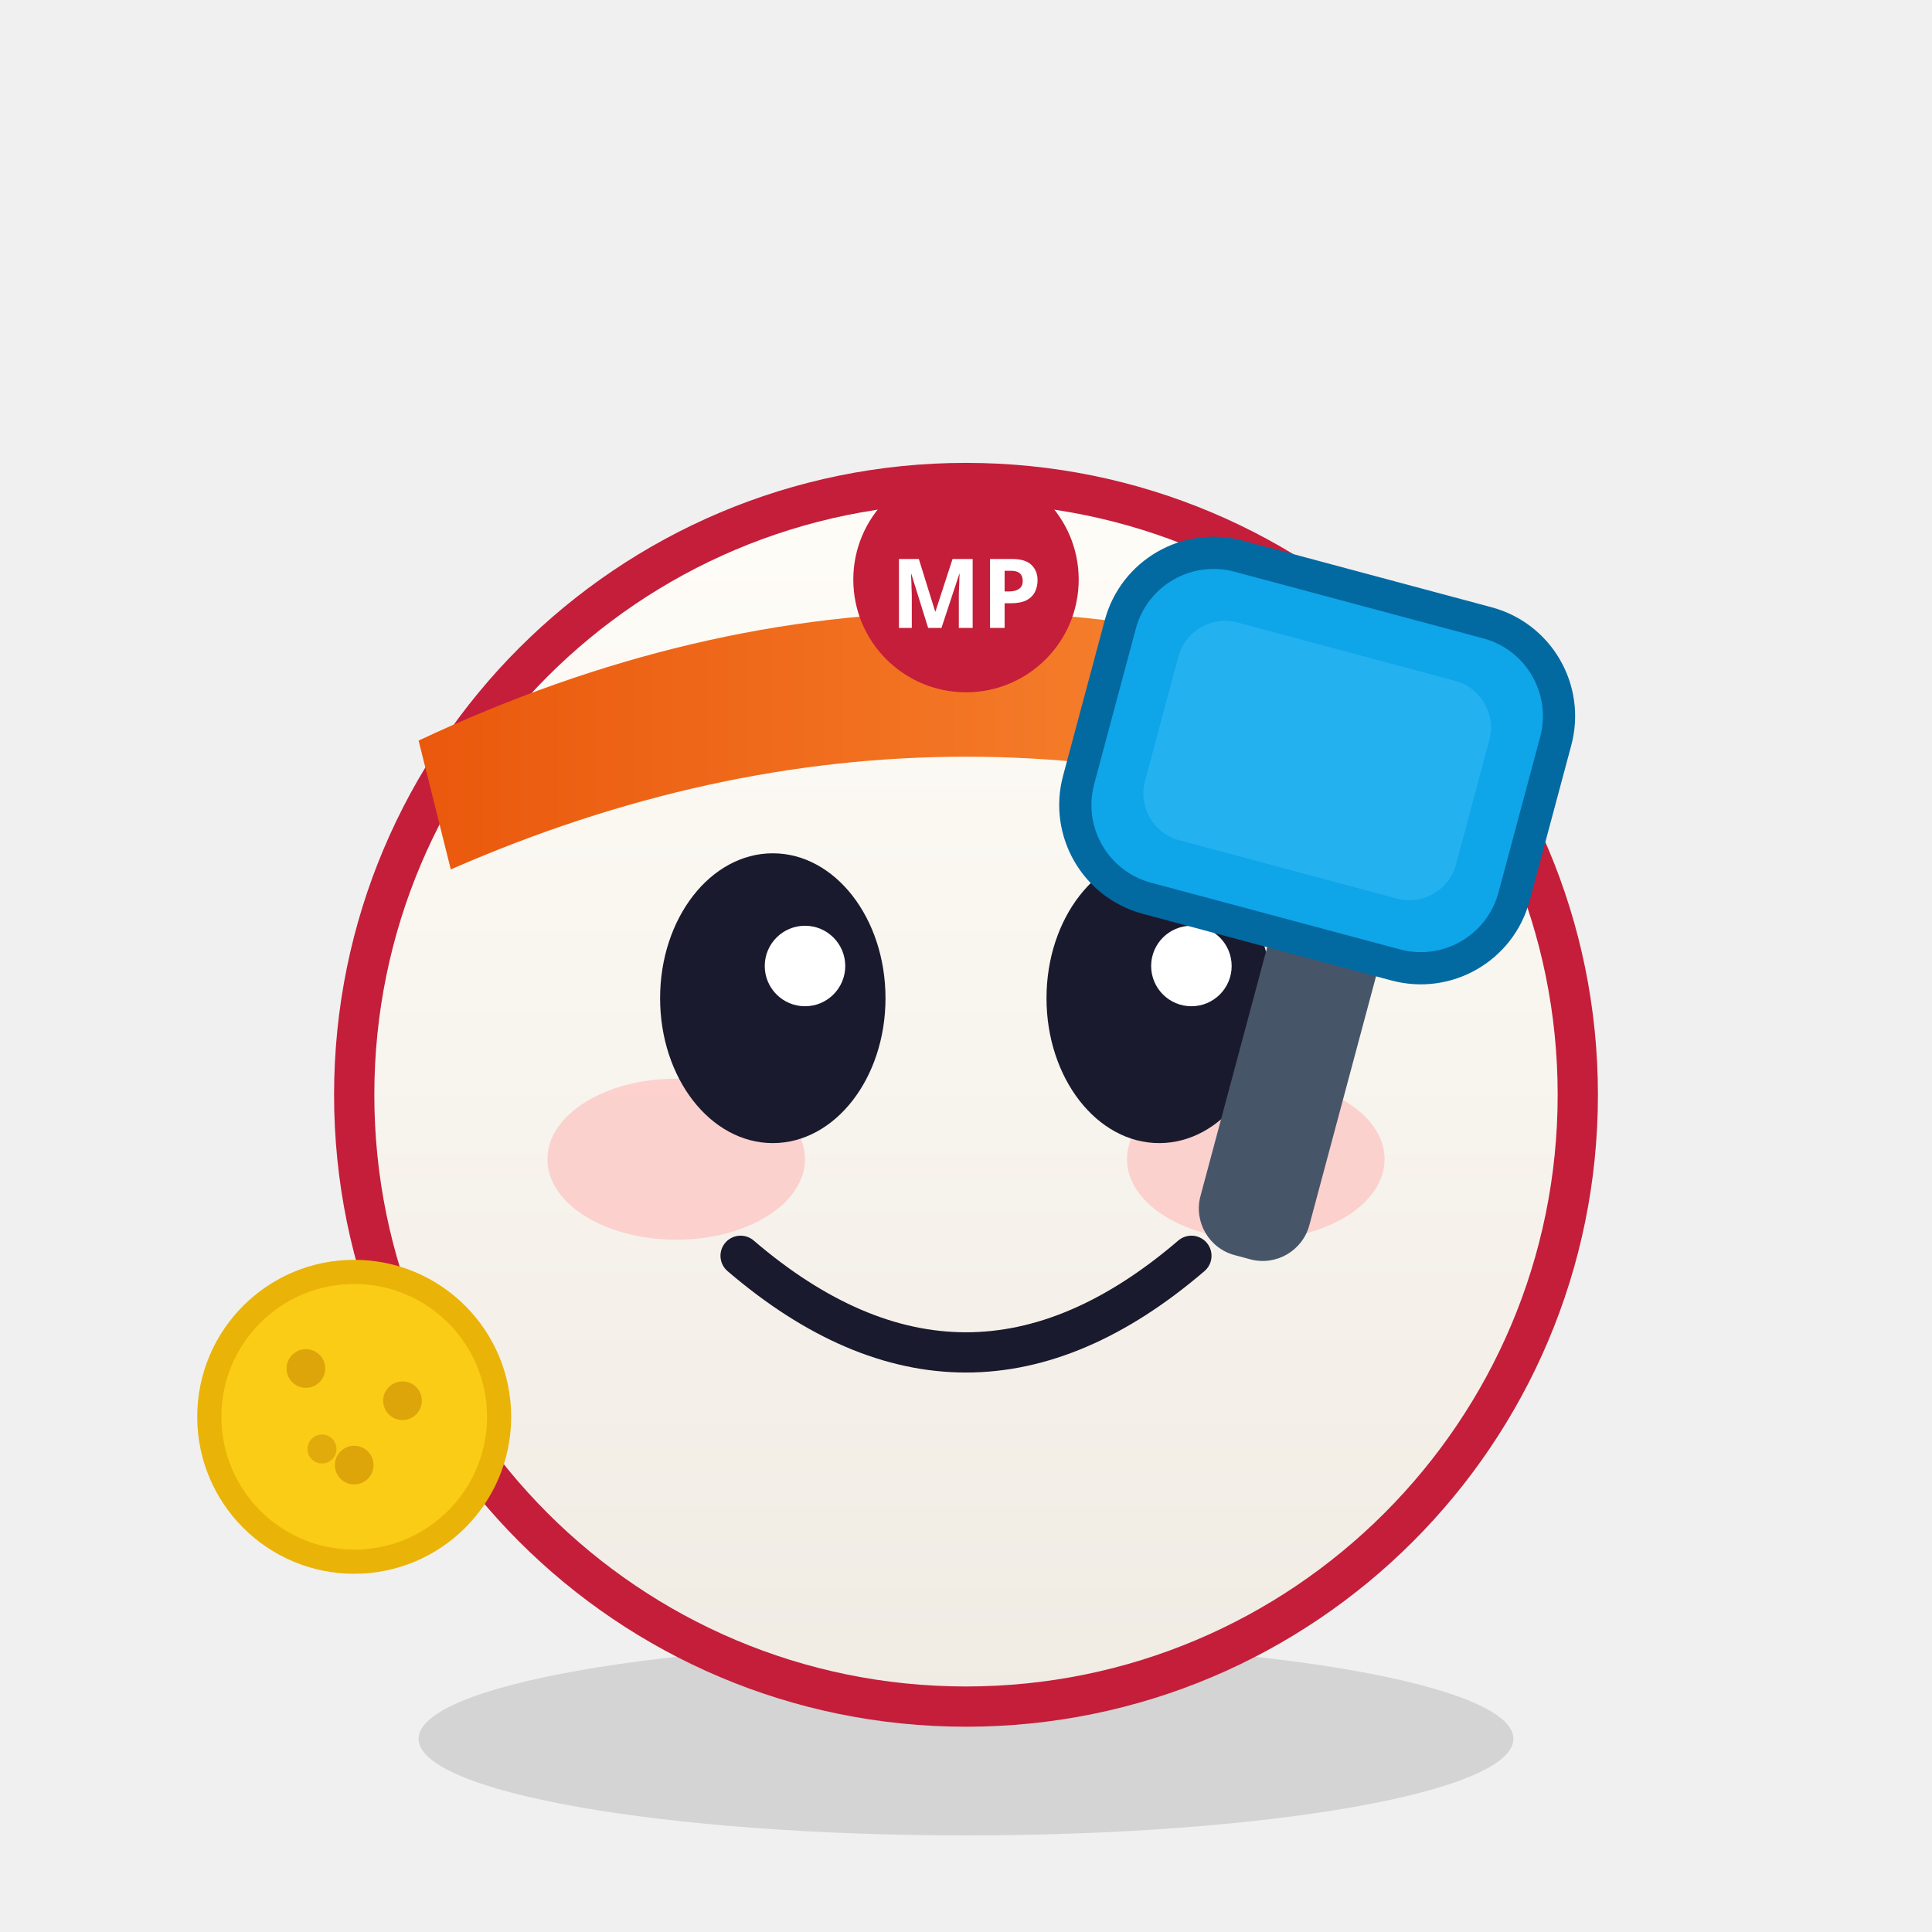
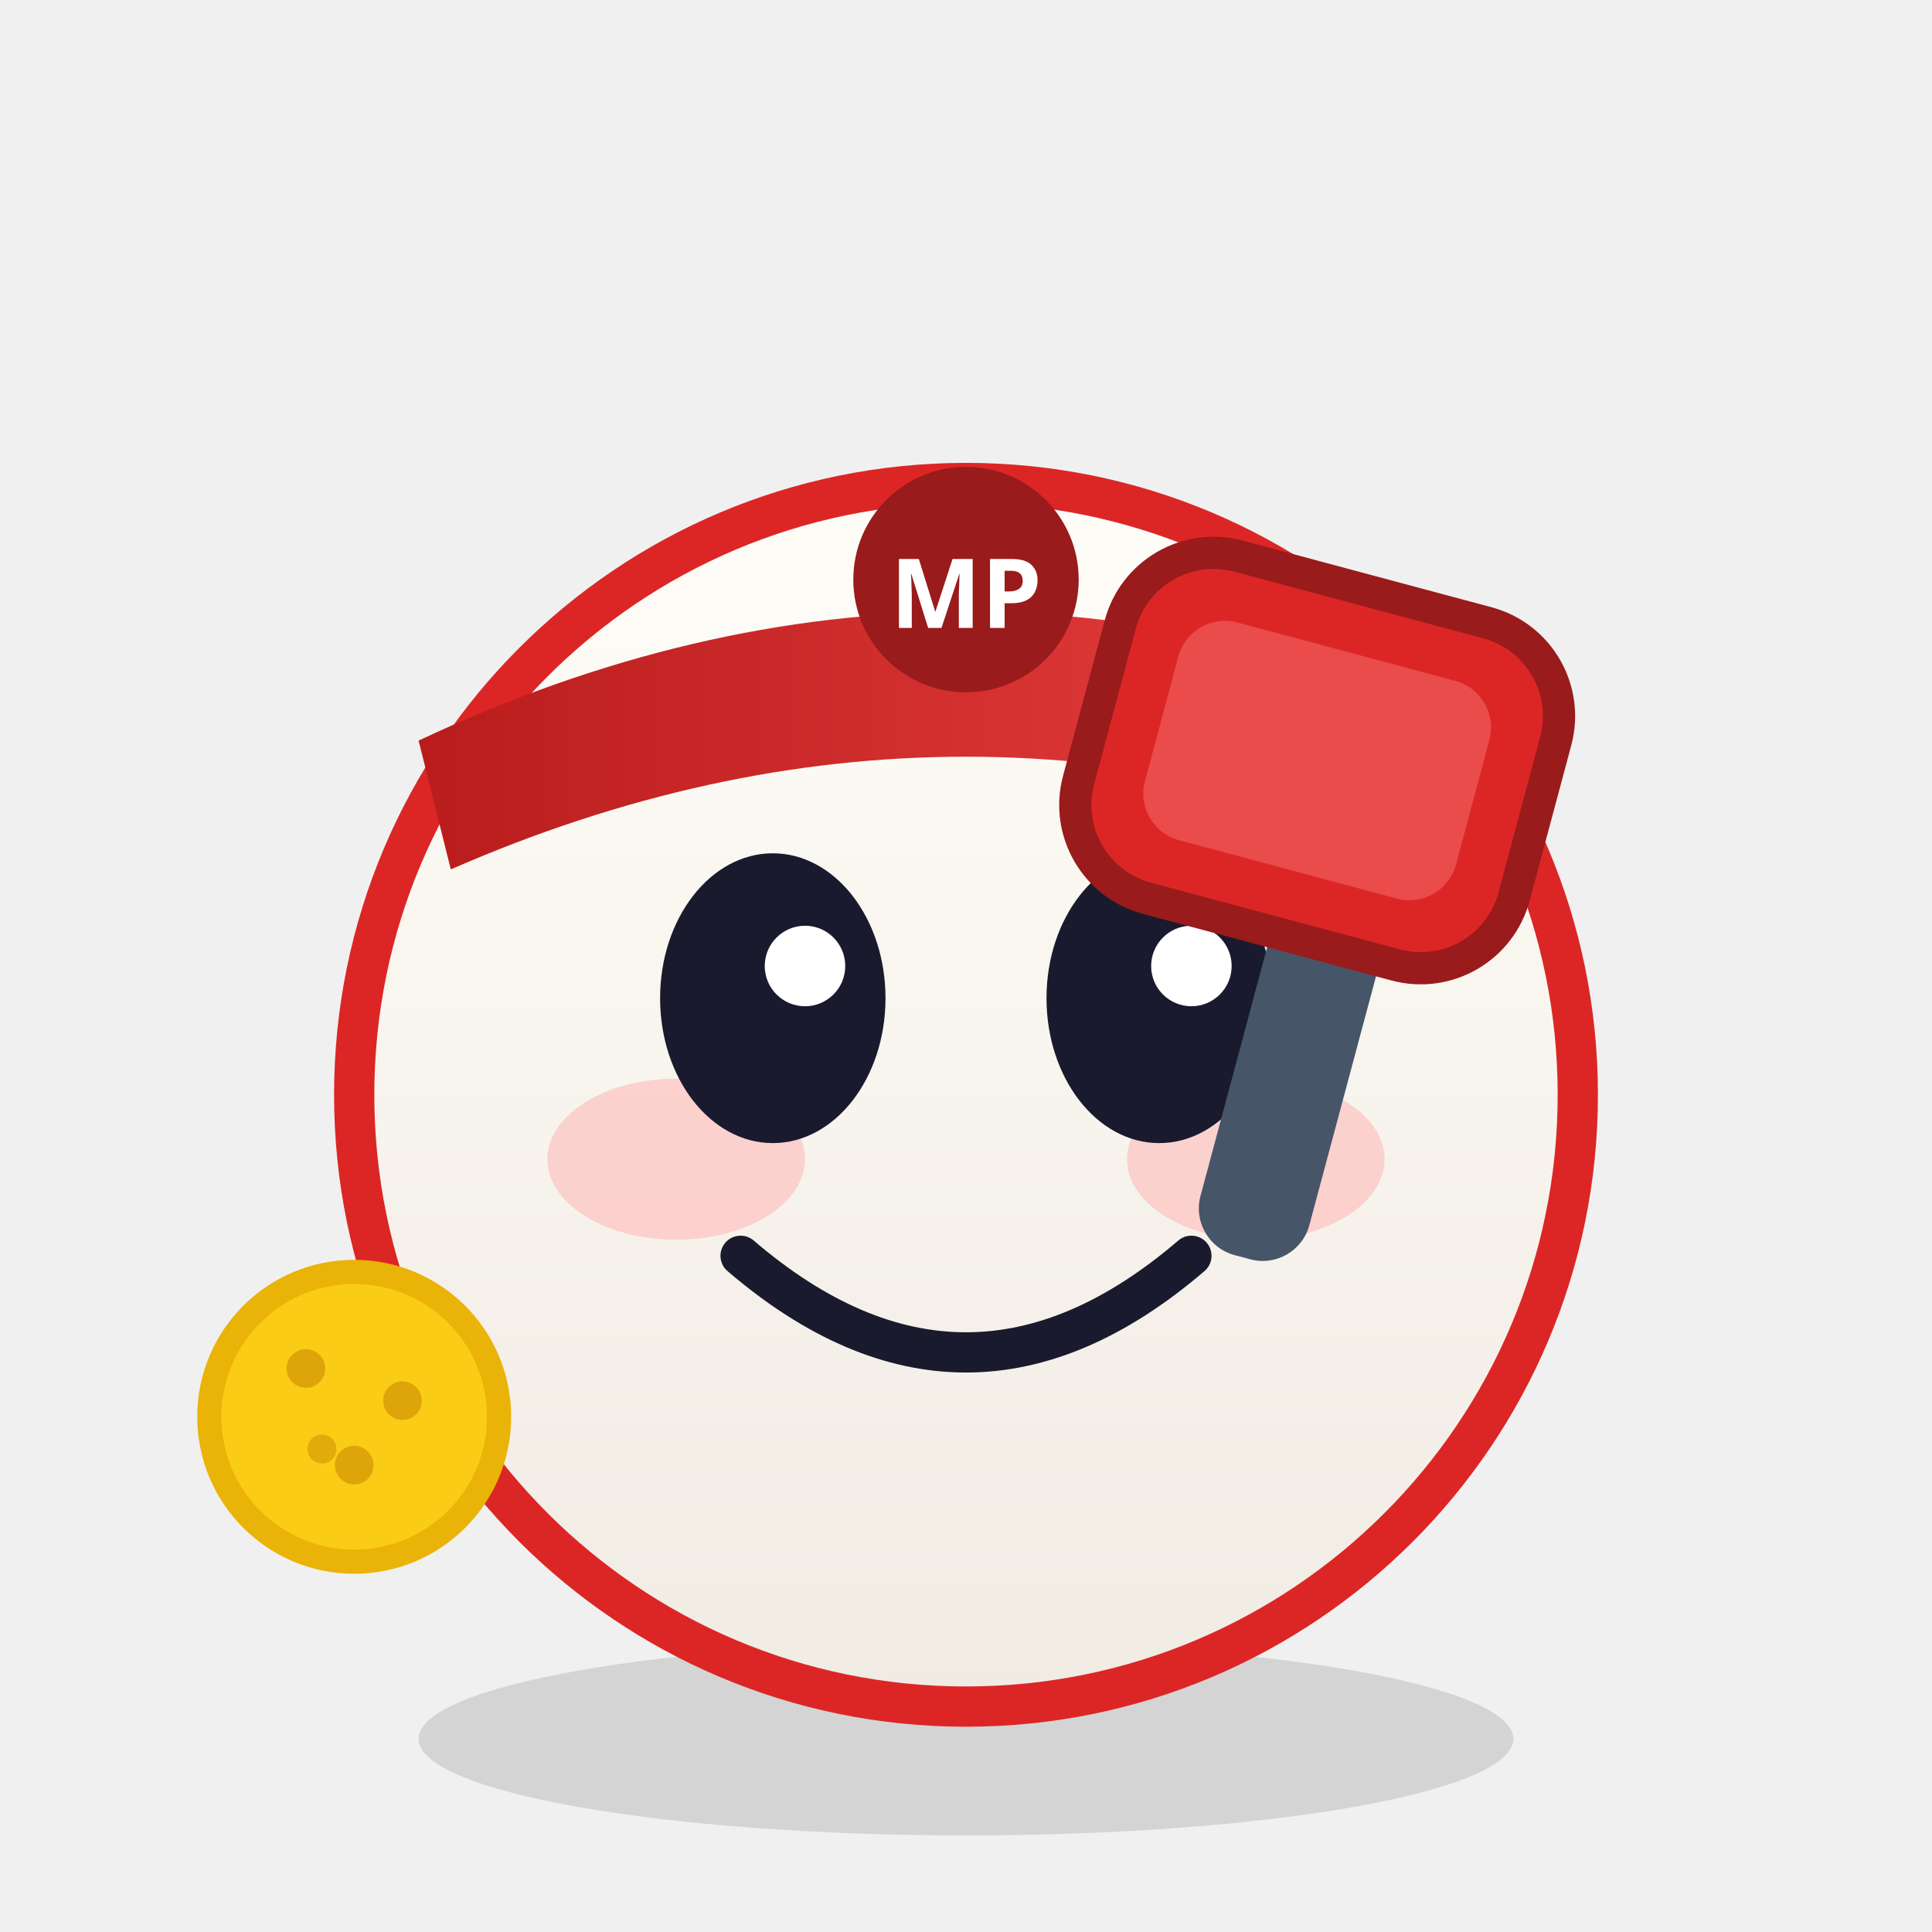
<svg xmlns="http://www.w3.org/2000/svg" viewBox="0 0 120 120" role="img" aria-label="Dink, Pickleball mascot">
  <defs>
    <linearGradient id="dink-body" x1="0%" y1="0%" x2="0%" y2="100%">
      <stop offset="0%" stop-color="#fffdf8" />
      <stop offset="100%" stop-color="#f0ebe3" />
    </linearGradient>
    <linearGradient id="dink-band" x1="0%" y1="0%" x2="100%" y2="0%">
-       <stop offset="0%" stop-color="#ea580c" />
-       <stop offset="100%" stop-color="#fb923c" />
+       <stop offset="0%" stop-color="#b91c1c" />
+       <stop offset="100%" stop-color="#ef4444" />
    </linearGradient>
  </defs>
  <ellipse cx="60" cy="108" rx="34" ry="6" fill="#000" opacity="0.12" />
-   <circle cx="60" cy="68" r="38" fill="url(#dink-body)" stroke="#c41e3a" stroke-width="2.5" />
+   <circle cx="60" cy="68" r="38" fill="url(#dink-body)" stroke="#dc2626" stroke-width="2.5" />
  <ellipse cx="42" cy="72" rx="8" ry="5" fill="#ffb4b4" opacity="0.55" />
  <ellipse cx="78" cy="72" rx="8" ry="5" fill="#ffb4b4" opacity="0.55" />
  <ellipse cx="48" cy="62" rx="7" ry="9" fill="#1a1a2e" />
  <ellipse cx="72" cy="62" rx="7" ry="9" fill="#1a1a2e" />
  <circle cx="50" cy="60" r="2.5" fill="#fff" />
  <circle cx="74" cy="60" r="2.5" fill="#fff" />
  <path d="M46 78 Q60 90 74 78" fill="none" stroke="#1a1a2e" stroke-width="2.5" stroke-linecap="round" />
  <path d="M26 46 Q60 30 94 46 L92 54 Q60 40 28 54 Z" fill="url(#dink-band)" />
-   <circle cx="60" cy="36" r="7" fill="#c41e3a" />
+   <circle cx="60" cy="36" r="7" fill="#991b1b" />
  <text x="60" y="39" text-anchor="middle" font-size="6" font-weight="800" fill="#fff" font-family="system-ui,sans-serif">MP</text>
  <g transform="translate(80,54) rotate(15)">
    <rect x="0" y="0" width="7" height="24" rx="3" fill="#475569" />
-     <rect x="-14" y="-18" width="28" height="22" rx="6" fill="#0ea5e9" stroke="#0369a1" stroke-width="2" />
-     <rect x="-10" y="-14" width="20" height="14" rx="3" fill="#38bdf8" opacity="0.5" />
+     <rect x="-14" y="-18" width="28" height="22" rx="6" fill="#dc2626" stroke="#991b1b" stroke-width="2" />
+     <rect x="-10" y="-14" width="20" height="14" rx="3" fill="#f87171" opacity="0.5" />
  </g>
  <circle cx="22" cy="88" r="9" fill="#facc15" stroke="#eab308" stroke-width="1.5" />
  <circle cx="19" cy="85" r="1.2" fill="#ca8a04" opacity="0.6" />
  <circle cx="25" cy="87" r="1.2" fill="#ca8a04" opacity="0.6" />
  <circle cx="22" cy="91" r="1.2" fill="#ca8a04" opacity="0.6" />
  <circle cx="20" cy="90" r="0.9" fill="#ca8a04" opacity="0.5" />
</svg>
